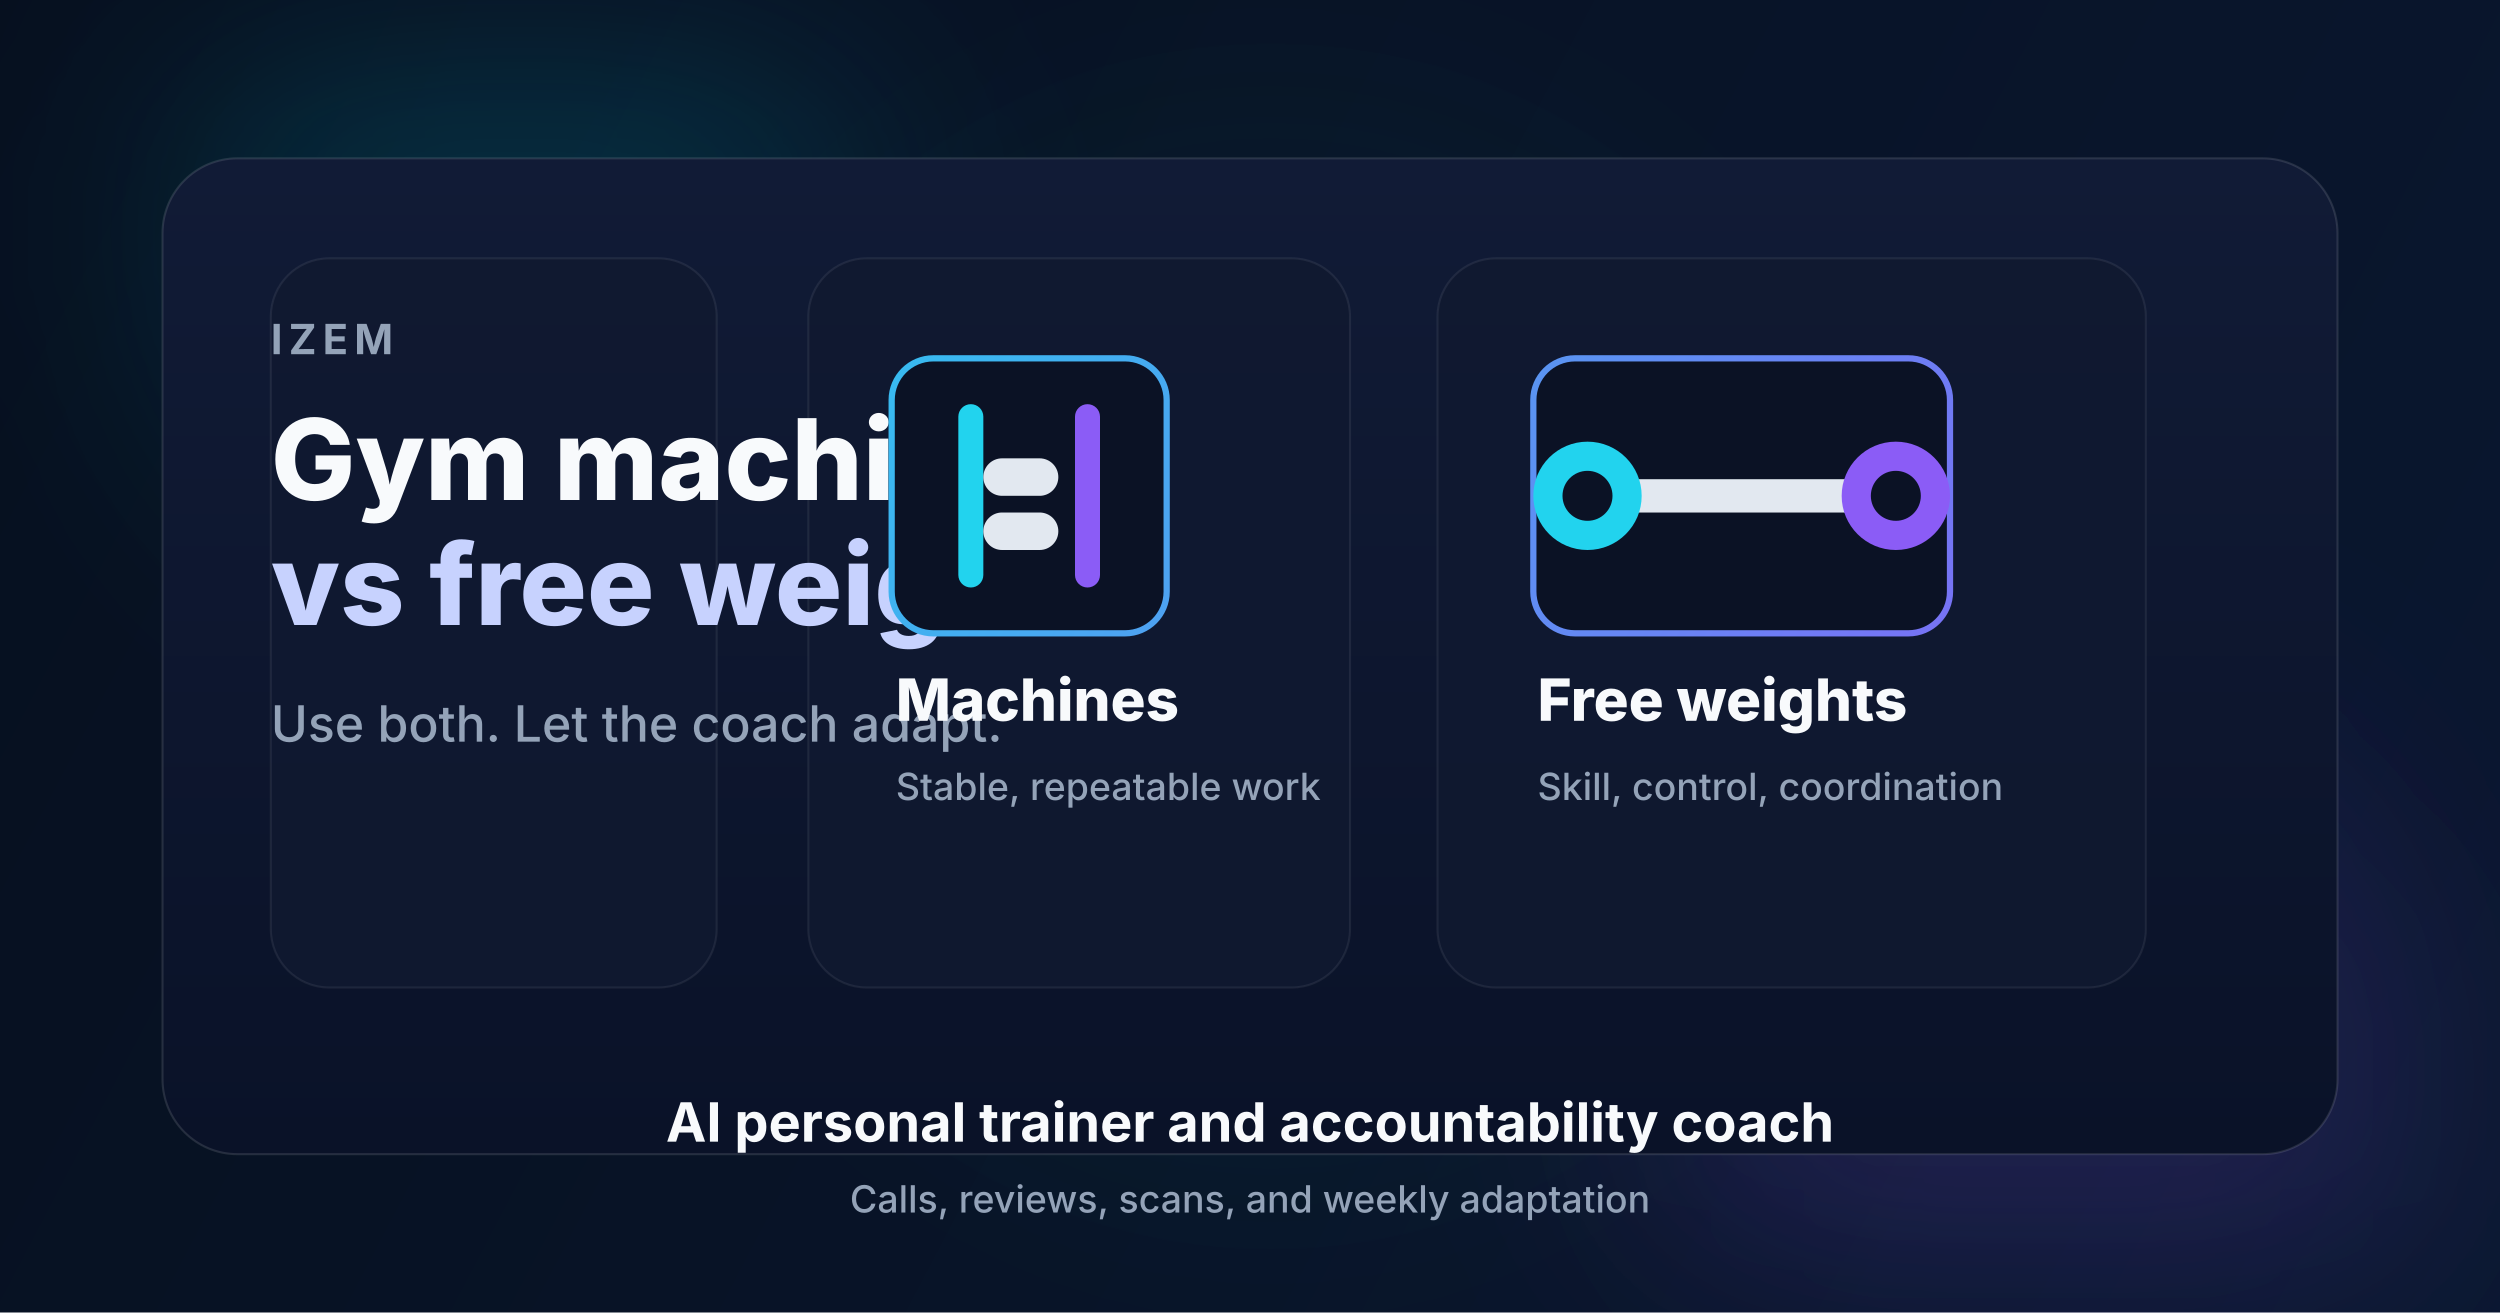
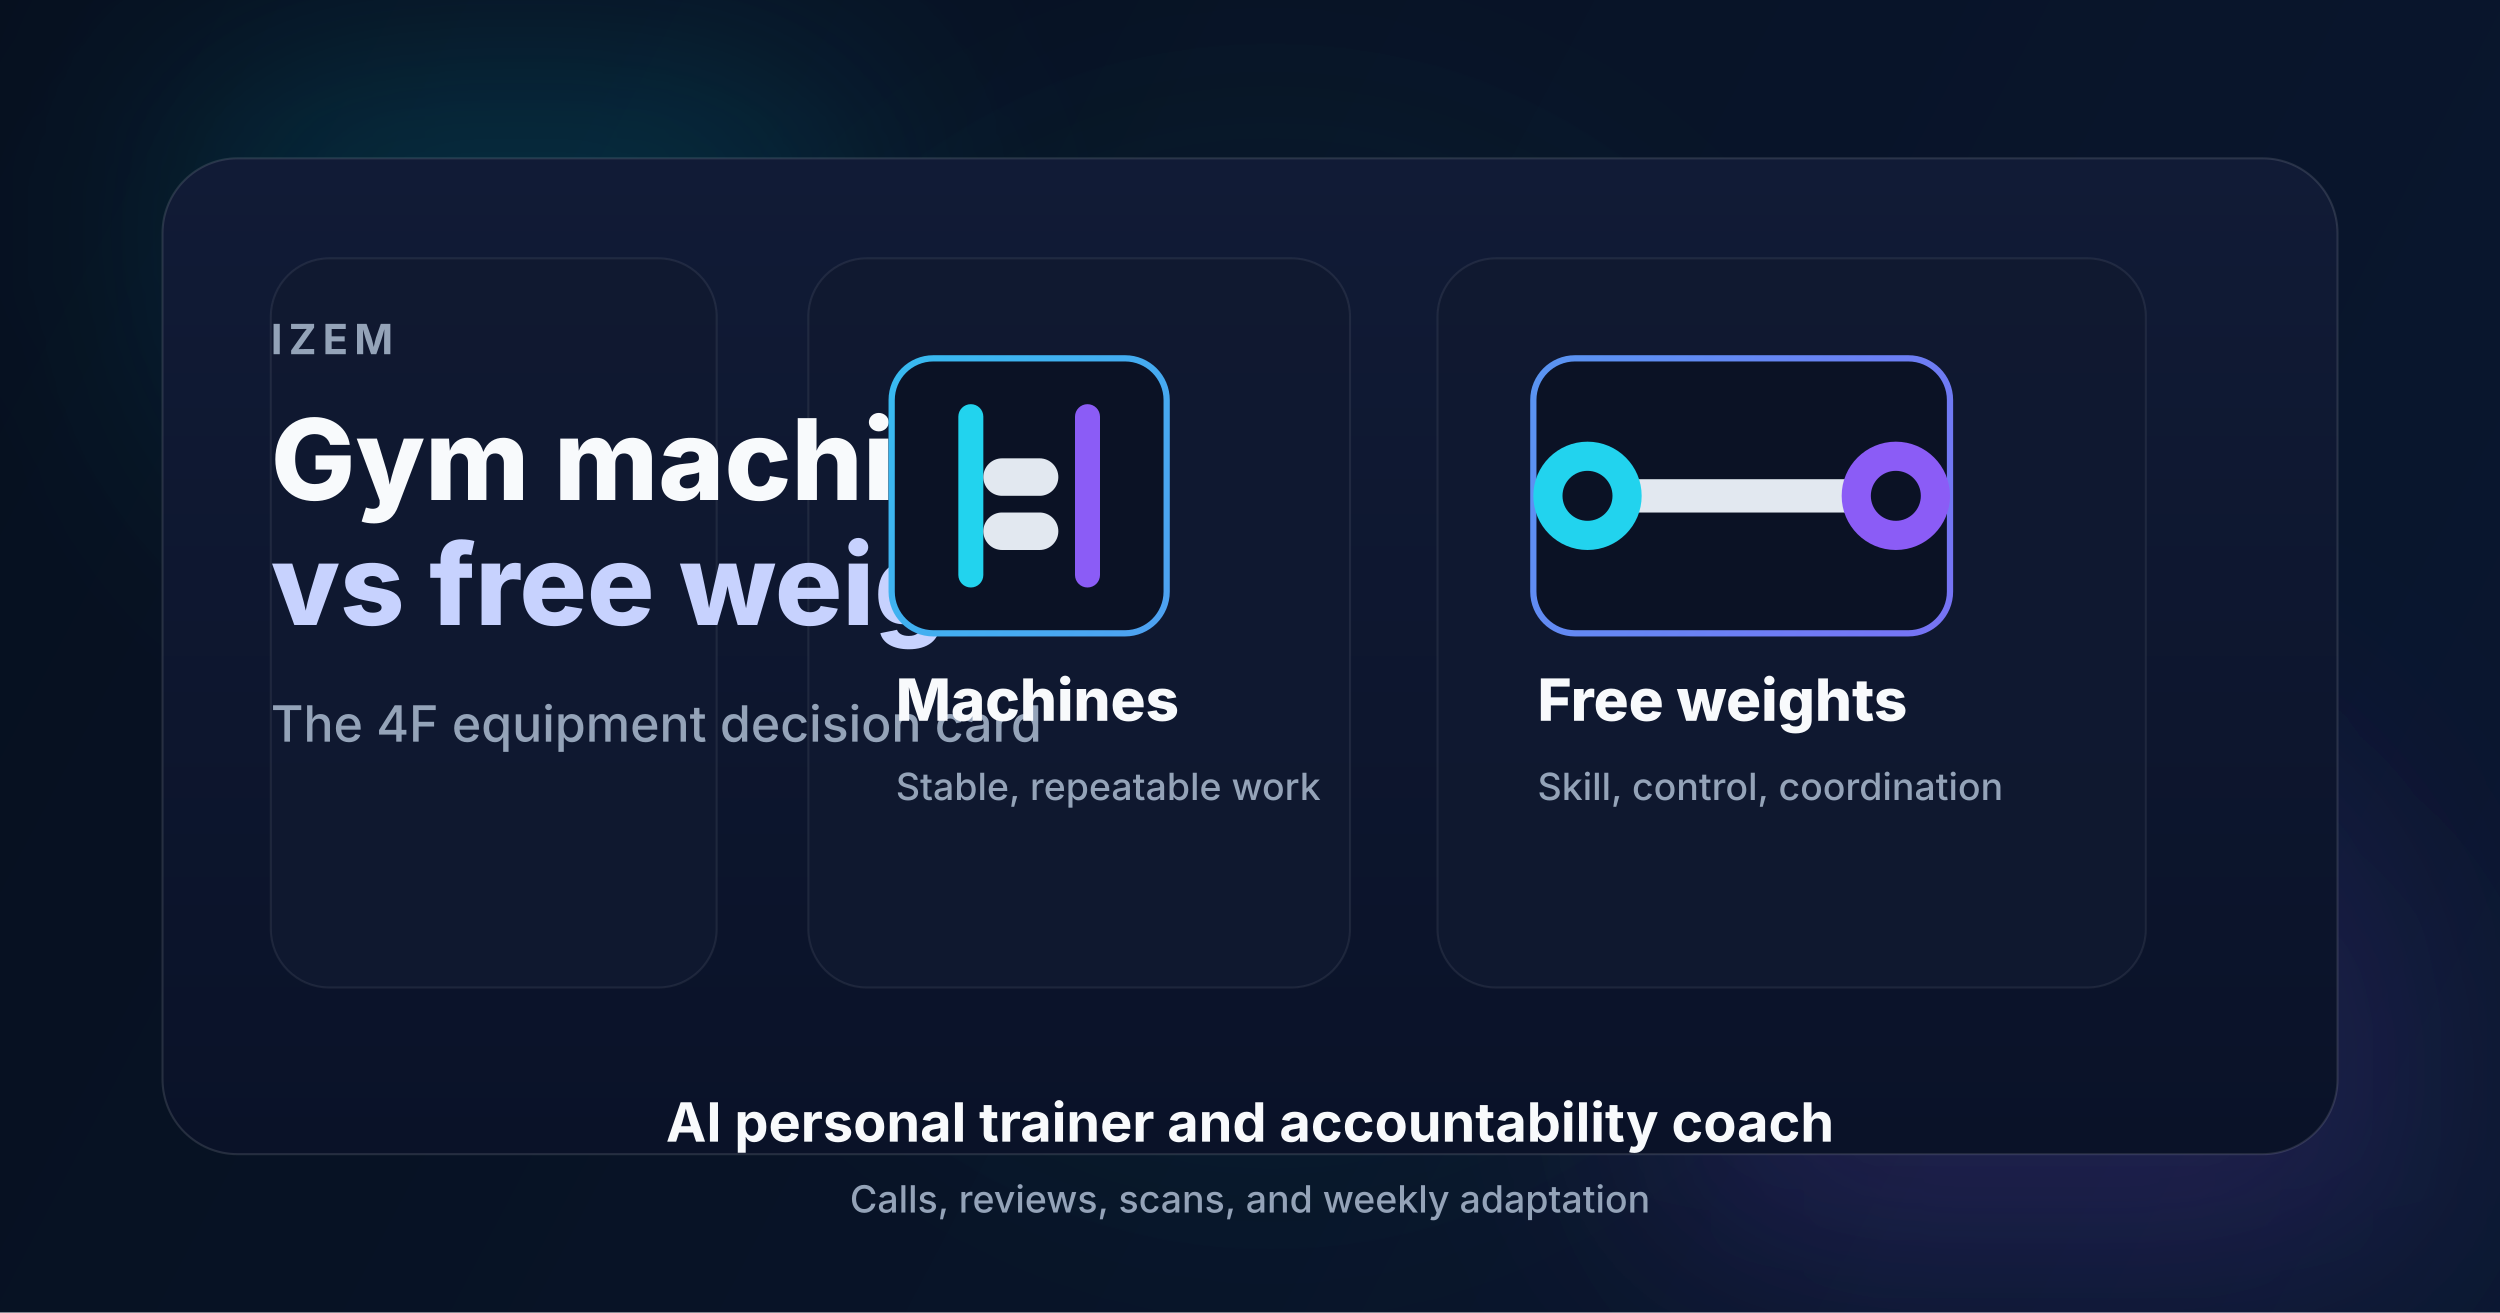
<svg xmlns="http://www.w3.org/2000/svg" width="1200" height="630" viewBox="0 0 1200 630" fill="none" role="img" aria-labelledby="title desc">
  <defs>
    <linearGradient id="bg" x1="0" y1="0" x2="1200" y2="630" gradientUnits="userSpaceOnUse">
      <stop stop-color="#06101F" />
      <stop offset="1" stop-color="#0A1730" />
    </linearGradient>
    <linearGradient id="accent" x1="260" y1="120" x2="980" y2="540" gradientUnits="userSpaceOnUse">
      <stop stop-color="#22D3EE" />
      <stop offset="1" stop-color="#8B5CF6" />
    </linearGradient>
    <linearGradient id="card" x1="0" y1="0" x2="0" y2="1">
      <stop stop-color="#111B36" />
      <stop offset="1" stop-color="#0A1228" />
    </linearGradient>
    <filter id="blur" x="-100" y="-100" width="1400" height="830" filterUnits="userSpaceOnUse">
      <feGaussianBlur stdDeviation="60" />
    </filter>
  </defs>
  <rect width="1200" height="630" fill="url(#bg)" />
  <circle cx="250" cy="110" r="160" fill="#22D3EE" fill-opacity="0.14" filter="url(#blur)" />
  <circle cx="980" cy="520" r="180" fill="#8B5CF6" fill-opacity="0.16" filter="url(#blur)" />
  <circle cx="610" cy="310" r="240" fill="#34D399" fill-opacity="0.06" filter="url(#blur)" />
  <rect x="78" y="76" width="1044" height="478" rx="36" fill="url(#card)" stroke="rgba(255,255,255,0.12)" />
  <g opacity="0.9">
    <rect x="130" y="124" width="214" height="350" rx="28" fill="#0F1830" stroke="rgba(255,255,255,0.08)" />
    <rect x="388" y="124" width="260" height="350" rx="28" fill="#0F1830" stroke="rgba(255,255,255,0.08)" />
    <rect x="690" y="124" width="340" height="350" rx="28" fill="#0F1830" stroke="rgba(255,255,255,0.08)" />
  </g>
  <text x="130" y="170" fill="#94A3B8" font-family="Inter,Arial,sans-serif" font-size="20" font-weight="700" letter-spacing="3">IZEM</text>
  <text x="130" y="240" fill="#F8FAFC" font-family="Inter,Arial,sans-serif" font-size="54" font-weight="800">Gym machines</text>
  <text x="130" y="300" fill="#C7D2FE" font-family="Inter,Arial,sans-serif" font-size="54" font-weight="800">vs free weights</text>
-   <text x="130" y="356" fill="#94A3B8" font-family="Inter,Arial,sans-serif" font-size="24" font-weight="500">Use both. Let the coach adapt.</text>
+   <text x="130" y="356" fill="#94A3B8" font-family="Inter,Arial,sans-serif" font-size="24" font-weight="500">The 4F equipment decision card</text>
  <rect x="428" y="172" width="132" height="132" rx="20" fill="#0B1225" stroke="url(#accent)" stroke-width="3" />
  <rect x="460" y="194" width="12" height="88" rx="6" fill="#22D3EE" />
  <rect x="516" y="194" width="12" height="88" rx="6" fill="#8B5CF6" />
  <rect x="472" y="220" width="36" height="18" rx="9" fill="#E2E8F0" />
  <rect x="472" y="246" width="36" height="18" rx="9" fill="#E2E8F0" />
  <text x="430" y="346" fill="#F8FAFC" font-family="Inter,Arial,sans-serif" font-size="28" font-weight="800">Machines</text>
  <text x="430" y="384" fill="#94A3B8" font-family="Inter,Arial,sans-serif" font-size="18" font-weight="500">Stable, repeatable work</text>
  <rect x="736" y="172" width="200" height="132" rx="20" fill="#0B1225" stroke="url(#accent)" stroke-width="3" />
  <rect x="770" y="230" width="132" height="16" rx="8" fill="#E2E8F0" />
  <circle cx="762" cy="238" r="26" fill="#22D3EE" />
  <circle cx="910" cy="238" r="26" fill="#8B5CF6" />
  <circle cx="762" cy="238" r="12" fill="#0B1225" />
  <circle cx="910" cy="238" r="12" fill="#0B1225" />
  <text x="738" y="346" fill="#F8FAFC" font-family="Inter,Arial,sans-serif" font-size="28" font-weight="800">Free weights</text>
  <text x="738" y="384" fill="#94A3B8" font-family="Inter,Arial,sans-serif" font-size="18" font-weight="500">Skill, control, coordination</text>
  <text x="600" y="548" text-anchor="middle" fill="#F8FAFC" font-family="Inter,Arial,sans-serif" font-size="26" font-weight="700">AI personal trainer and accountability coach</text>
  <text x="600" y="582" text-anchor="middle" fill="#94A3B8" font-family="Inter,Arial,sans-serif" font-size="18" font-weight="500">Calls, reviews, scans, and weekly adaptation</text>
</svg>
